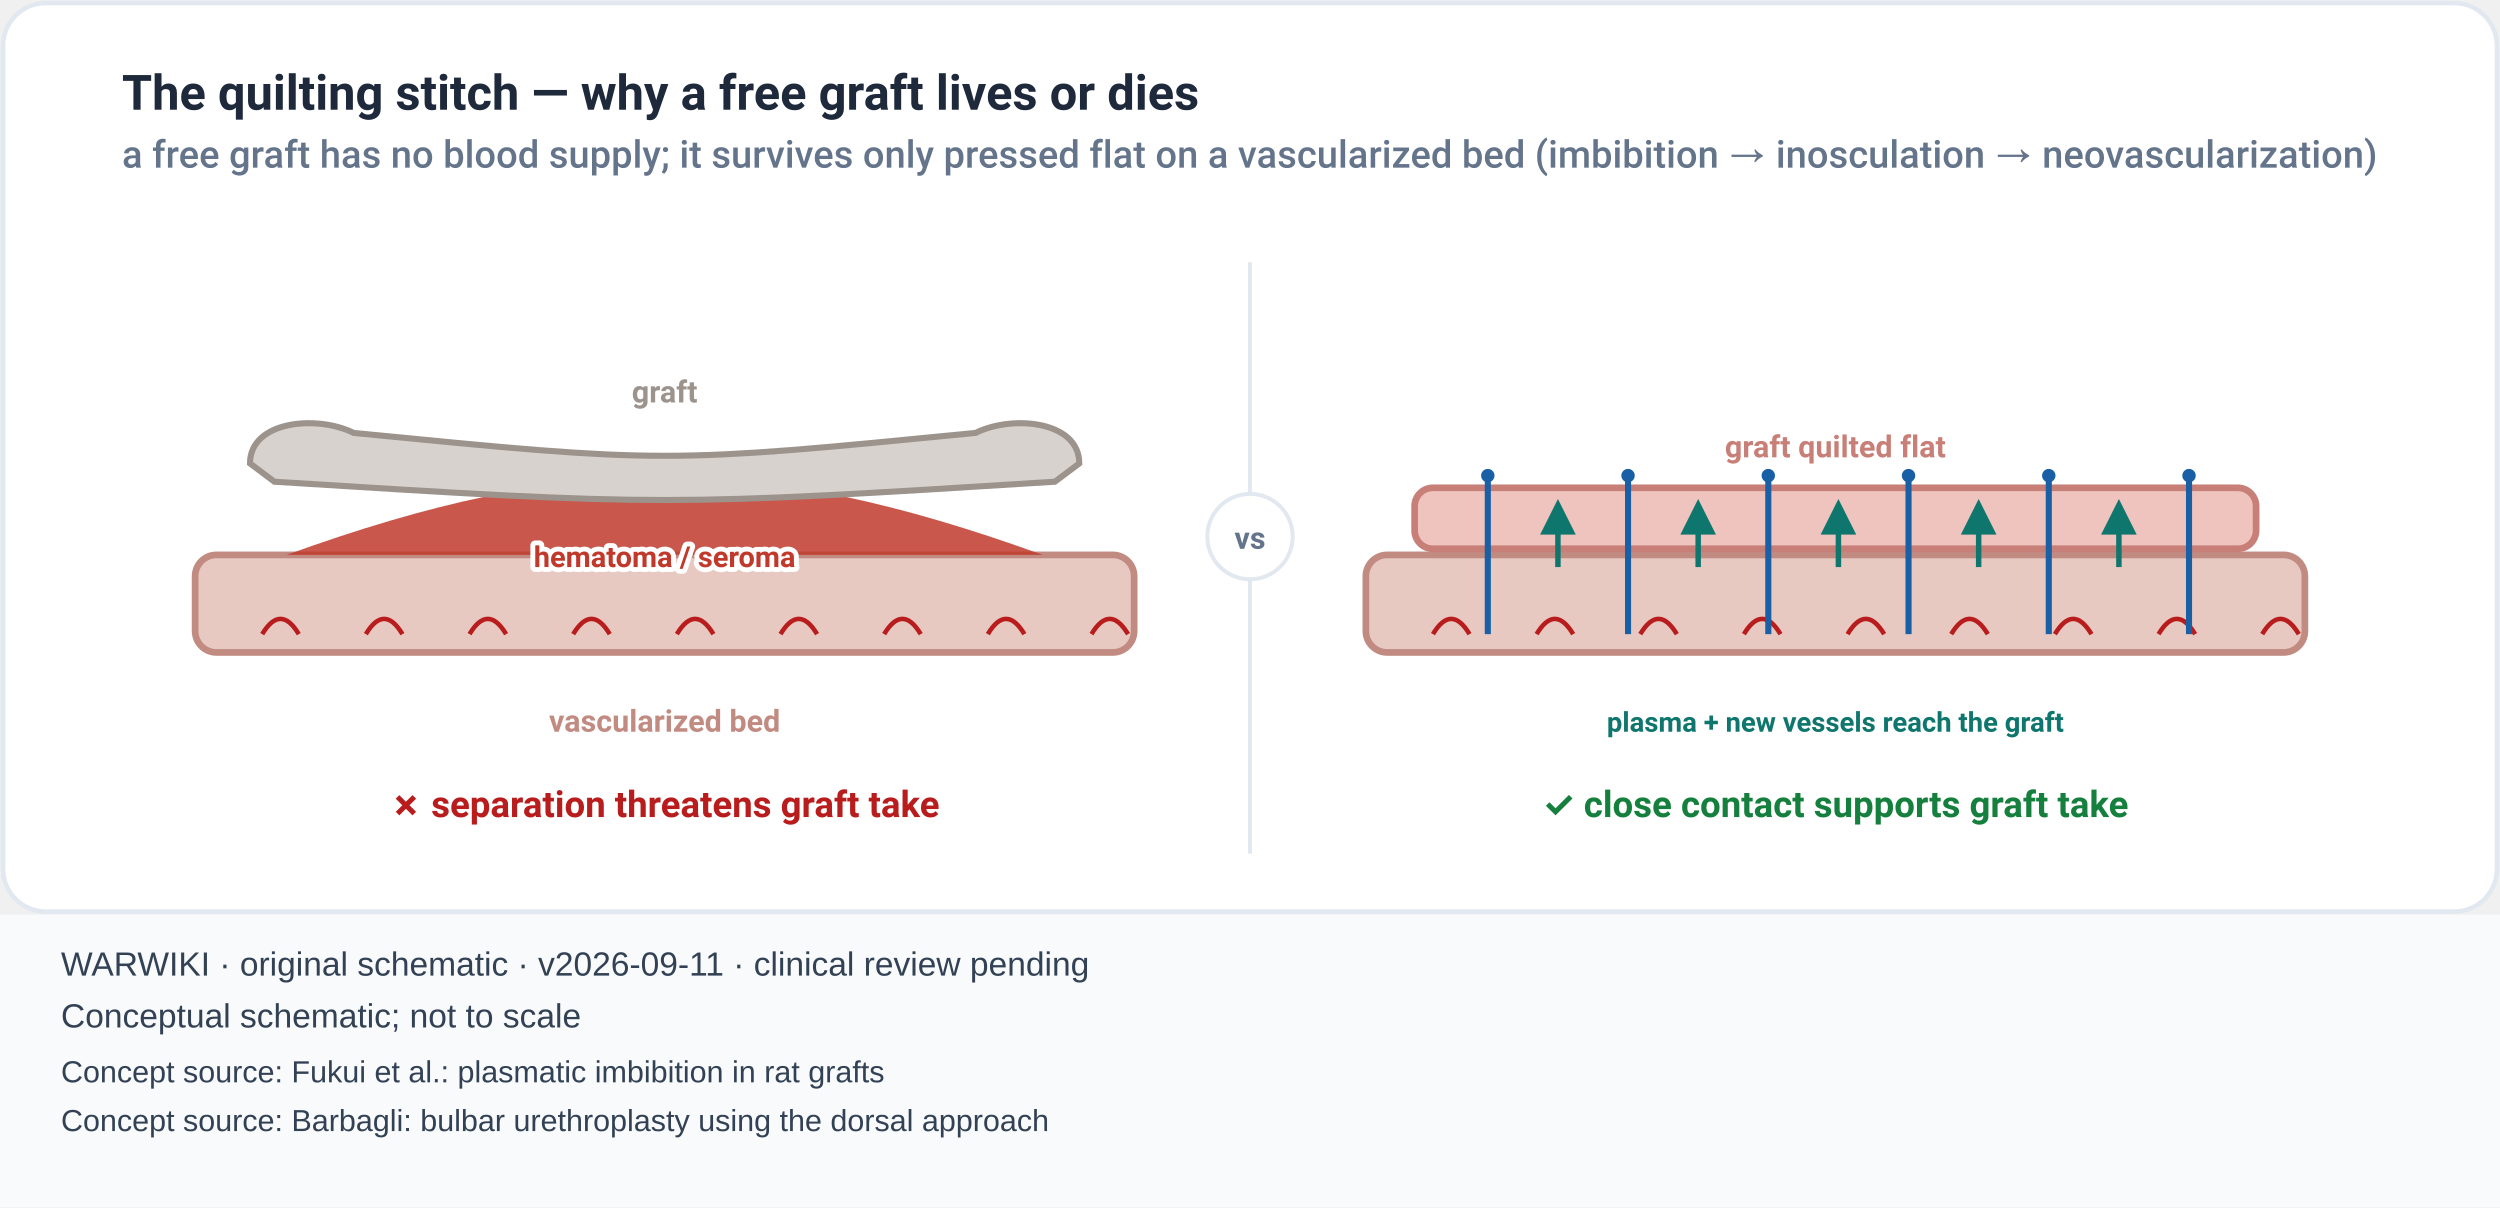
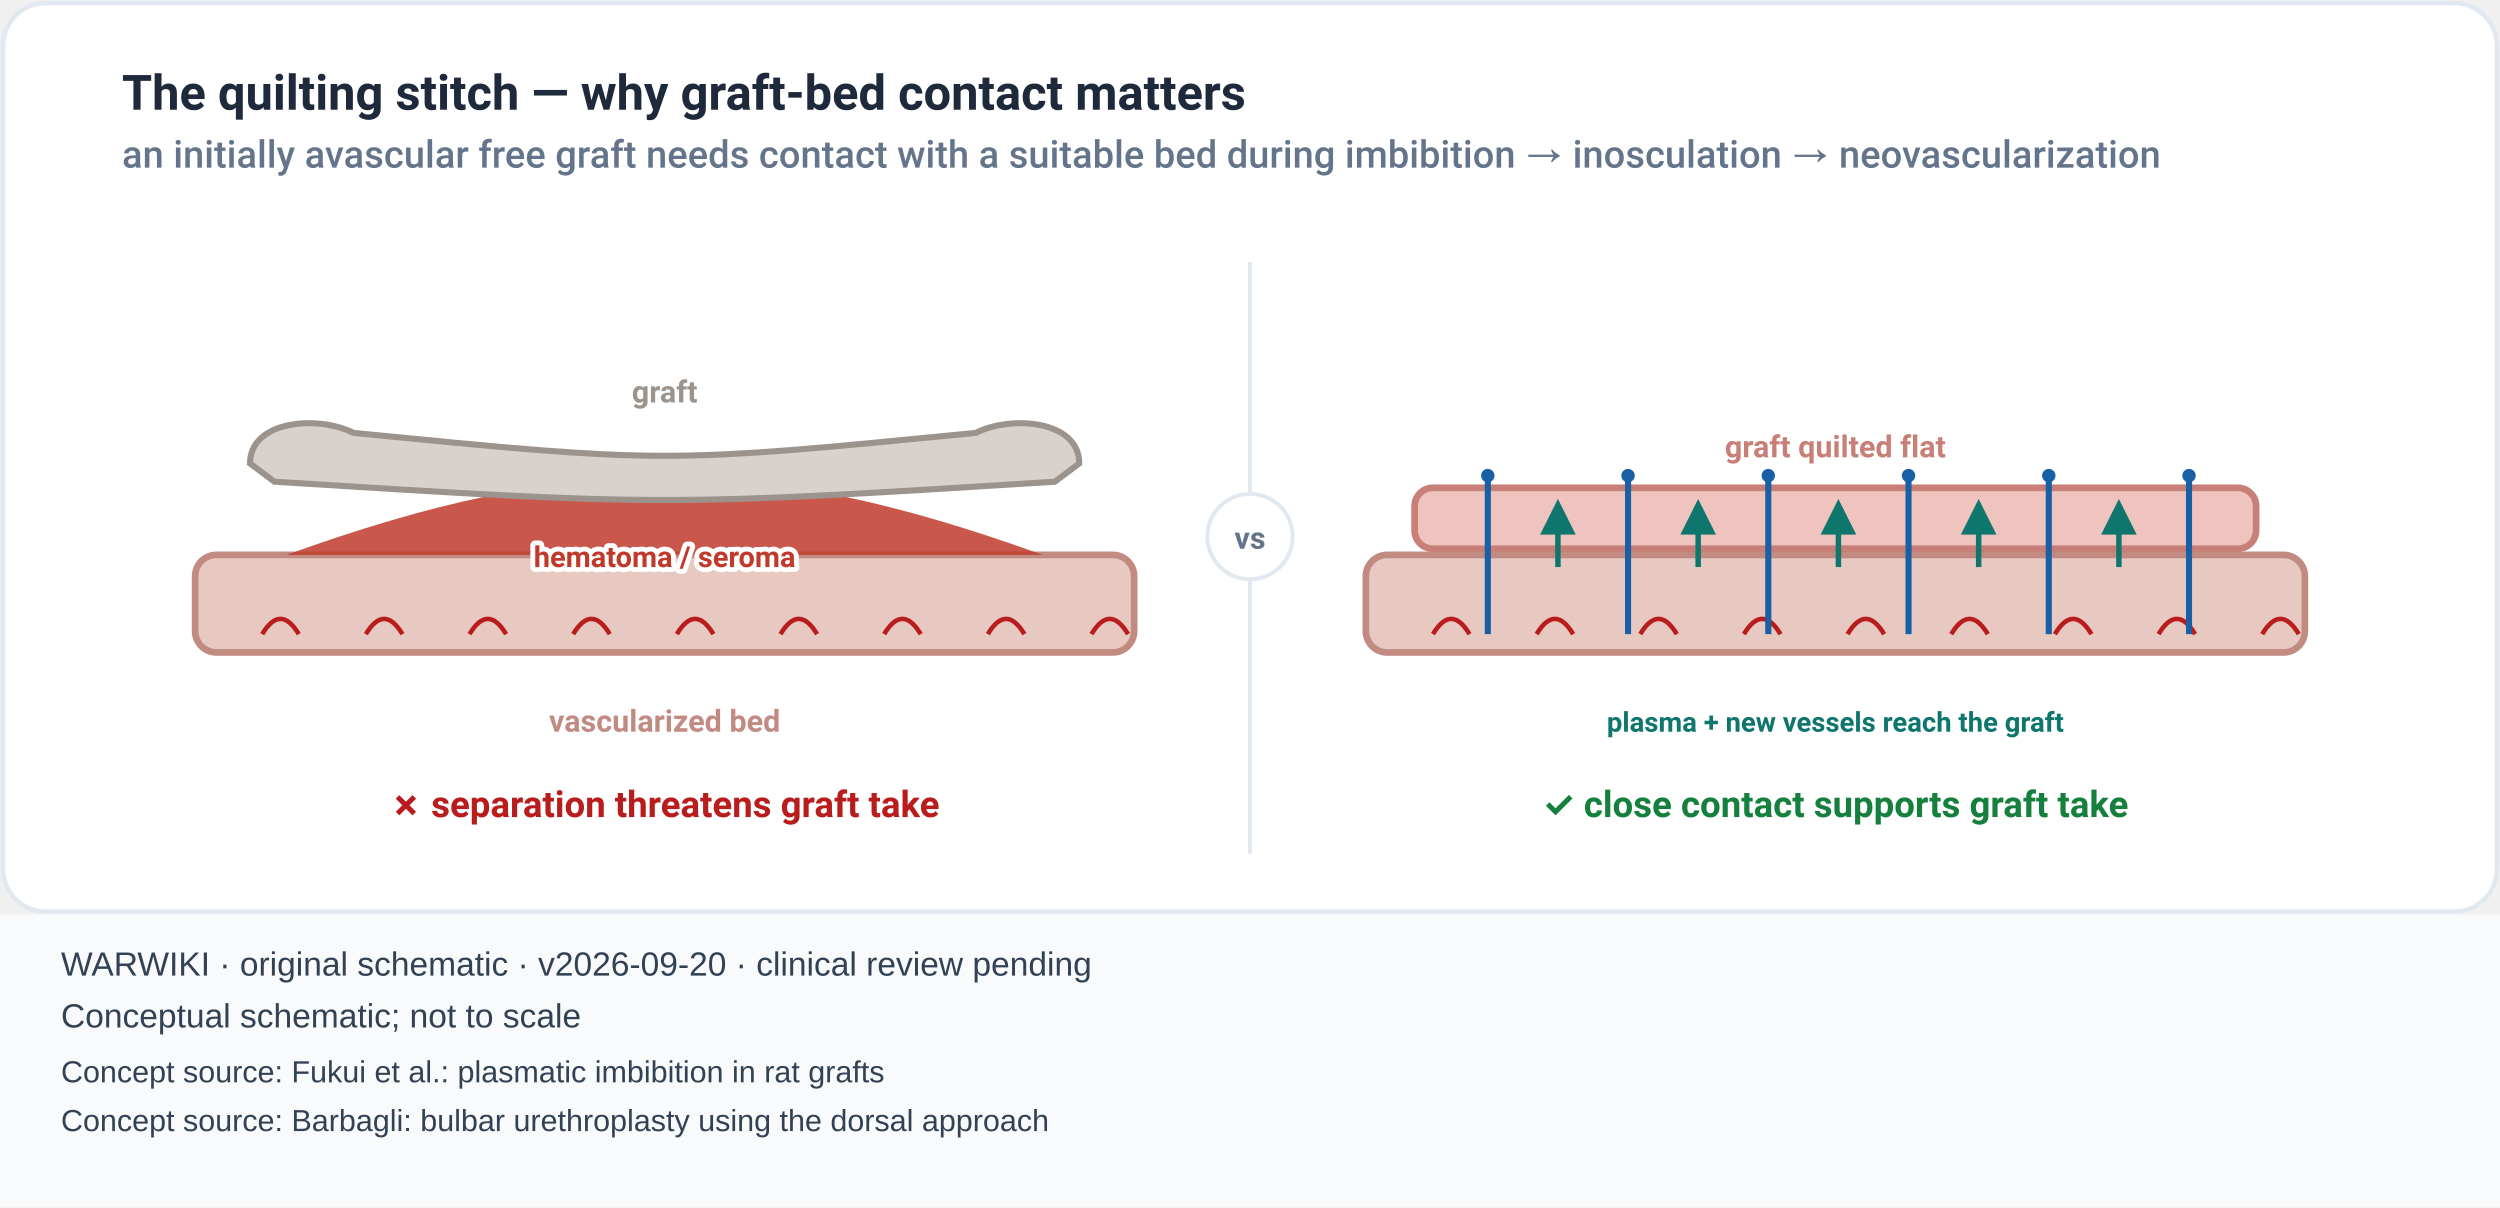
<svg xmlns="http://www.w3.org/2000/svg" viewBox="0 0 820 396" width="820" height="396" role="img" aria-labelledby="figure-title figure-description">
  <defs>
    <marker id="fd" viewBox="0 0 10 10" refX="8" refY="5" markerWidth="6.5" markerHeight="6.5" orient="auto-start-reverse">
      <path d="M0,0 L10,5 L0,10 z" fill="#0F766E" />
    </marker>
  </defs>
  <rect x="1" y="1" width="818" height="298" rx="14" fill="#FFFFFF" stroke="#E2E8F0" stroke-width="1.5" />
-   <text x="40" y="36" text-anchor="start" font-family="-apple-system, 'Segoe UI', Roboto, Helvetica, Arial, sans-serif" font-size="16" font-weight="700" fill="#1E293B">The quilting stitch — why a free graft lives or dies</text>
-   <text x="40" y="55" text-anchor="start" font-family="-apple-system, 'Segoe UI', Roboto, Helvetica, Arial, sans-serif" font-size="12.5" font-weight="500" fill="#64748B">a free graft has no blood supply; it survives only pressed flat on a vascularized bed (imbibition → inosculation → neovascularization)</text>
+   <text x="40" y="36" text-anchor="start" font-family="-apple-system, 'Segoe UI', Roboto, Helvetica, Arial, sans-serif" font-size="16" font-weight="700" fill="#1E293B">The quilting stitch — why graft-bed contact matters</text>
+   <text x="40" y="55" text-anchor="start" font-family="-apple-system, 'Segoe UI', Roboto, Helvetica, Arial, sans-serif" font-size="12.5" font-weight="500" fill="#64748B">an initially avascular free graft needs contact with a suitable bed during imbibition → inosculation → neovascularization</text>
  <rect x="64" y="182" width="308" height="32" rx="7" fill="#E7C9C2" stroke="#C18B82" stroke-width="2.2" />
  <path d="M 86 208 q 6 -10 12 0" fill="none" stroke="#B91C1C" stroke-width="1.5" />
  <path d="M 120 208 q 6 -10 12 0" fill="none" stroke="#B91C1C" stroke-width="1.5" />
  <path d="M 154 208 q 6 -10 12 0" fill="none" stroke="#B91C1C" stroke-width="1.5" />
  <path d="M 188 208 q 6 -10 12 0" fill="none" stroke="#B91C1C" stroke-width="1.5" />
  <path d="M 222 208 q 6 -10 12 0" fill="none" stroke="#B91C1C" stroke-width="1.5" />
  <path d="M 256 208 q 6 -10 12 0" fill="none" stroke="#B91C1C" stroke-width="1.5" />
  <path d="M 290 208 q 6 -10 12 0" fill="none" stroke="#B91C1C" stroke-width="1.5" />
  <path d="M 324 208 q 6 -10 12 0" fill="none" stroke="#B91C1C" stroke-width="1.5" />
  <path d="M 358 208 q 6 -10 12 0" fill="none" stroke="#B91C1C" stroke-width="1.5" />
  <path d="M 94 182 C 188 148 248 148 342 182 Z" fill="#C0392B" opacity="0.85" />
  <path d="M 82 152 C 82 138 104 136 116 142 C 218 152 218 152 320 142 C 332 136 354 138 354 152 L 346 158 C 218 166 218 166 90 158 Z" fill="#D8D2CE" stroke="#9C938C" stroke-width="2" />
  <text x="218" y="132" text-anchor="middle" font-family="-apple-system, 'Segoe UI', Roboto, Helvetica, Arial, sans-serif" font-size="10" font-weight="700" fill="#9C938C" paint-order="stroke" stroke="#FFFFFF" stroke-width="3.2" stroke-linejoin="round">graft</text>
  <text x="218" y="186" text-anchor="middle" font-family="-apple-system, 'Segoe UI', Roboto, Helvetica, Arial, sans-serif" font-size="9.5" font-weight="700" fill="#C0392B" paint-order="stroke" stroke="#FFFFFF" stroke-width="3.2" stroke-linejoin="round">hematoma / seroma</text>
  <text x="218" y="240" text-anchor="middle" font-family="-apple-system, 'Segoe UI', Roboto, Helvetica, Arial, sans-serif" font-size="10" font-weight="700" fill="#C18B82" paint-order="stroke" stroke="#FFFFFF" stroke-width="3.2" stroke-linejoin="round">vascularized bed</text>
  <text x="218" y="268" text-anchor="middle" font-family="-apple-system, 'Segoe UI', Roboto, Helvetica, Arial, sans-serif" font-size="12" font-weight="700" fill="#B91C1C">✗ separation threatens graft take</text>
  <rect x="448" y="182" width="308" height="32" rx="7" fill="#E7C9C2" stroke="#C18B82" stroke-width="2.2" />
  <path d="M 470 208 q 6 -10 12 0" fill="none" stroke="#B91C1C" stroke-width="1.5" />
  <path d="M 504 208 q 6 -10 12 0" fill="none" stroke="#B91C1C" stroke-width="1.5" />
  <path d="M 538 208 q 6 -10 12 0" fill="none" stroke="#B91C1C" stroke-width="1.5" />
  <path d="M 572 208 q 6 -10 12 0" fill="none" stroke="#B91C1C" stroke-width="1.5" />
  <path d="M 606 208 q 6 -10 12 0" fill="none" stroke="#B91C1C" stroke-width="1.5" />
  <path d="M 640 208 q 6 -10 12 0" fill="none" stroke="#B91C1C" stroke-width="1.5" />
  <path d="M 674 208 q 6 -10 12 0" fill="none" stroke="#B91C1C" stroke-width="1.5" />
  <path d="M 708 208 q 6 -10 12 0" fill="none" stroke="#B91C1C" stroke-width="1.5" />
  <path d="M 742 208 q 6 -10 12 0" fill="none" stroke="#B91C1C" stroke-width="1.5" />
  <rect x="464" y="160" width="276" height="20" rx="6" fill="#EFC4BE" stroke="#C77F77" stroke-width="2.2" />
  <line x1="488" y1="156" x2="488" y2="208" stroke="#185FA5" stroke-width="2" />
  <circle cx="488" cy="156" r="2.2" fill="#185FA5" />
  <line x1="534" y1="156" x2="534" y2="208" stroke="#185FA5" stroke-width="2" />
  <circle cx="534" cy="156" r="2.2" fill="#185FA5" />
  <line x1="580" y1="156" x2="580" y2="208" stroke="#185FA5" stroke-width="2" />
  <circle cx="580" cy="156" r="2.2" fill="#185FA5" />
  <line x1="626" y1="156" x2="626" y2="208" stroke="#185FA5" stroke-width="2" />
  <circle cx="626" cy="156" r="2.2" fill="#185FA5" />
  <line x1="672" y1="156" x2="672" y2="208" stroke="#185FA5" stroke-width="2" />
  <circle cx="672" cy="156" r="2.2" fill="#185FA5" />
  <line x1="718" y1="156" x2="718" y2="208" stroke="#185FA5" stroke-width="2" />
  <circle cx="718" cy="156" r="2.2" fill="#185FA5" />
  <line x1="511" y1="186" x2="511" y2="166" stroke="#0F766E" stroke-width="1.8" marker-end="url(#fd)" />
  <line x1="557" y1="186" x2="557" y2="166" stroke="#0F766E" stroke-width="1.8" marker-end="url(#fd)" />
  <line x1="603" y1="186" x2="603" y2="166" stroke="#0F766E" stroke-width="1.8" marker-end="url(#fd)" />
  <line x1="649" y1="186" x2="649" y2="166" stroke="#0F766E" stroke-width="1.8" marker-end="url(#fd)" />
  <line x1="695" y1="186" x2="695" y2="166" stroke="#0F766E" stroke-width="1.8" marker-end="url(#fd)" />
  <text x="602" y="150" text-anchor="middle" font-family="-apple-system, 'Segoe UI', Roboto, Helvetica, Arial, sans-serif" font-size="10" font-weight="700" fill="#C77F77" paint-order="stroke" stroke="#FFFFFF" stroke-width="3.2" stroke-linejoin="round">graft quilted flat</text>
  <text x="758" y="182" text-anchor="end" font-family="-apple-system, 'Segoe UI', Roboto, Helvetica, Arial, sans-serif" font-size="9" font-weight="700" fill="#185FA5" paint-order="stroke" stroke="#FFFFFF" stroke-width="3.2" stroke-linejoin="round" />
  <text x="602" y="240" text-anchor="middle" font-family="-apple-system, 'Segoe UI', Roboto, Helvetica, Arial, sans-serif" font-size="9" font-weight="600" fill="#0F766E" paint-order="stroke" stroke="#FFFFFF" stroke-width="3.2" stroke-linejoin="round">plasma + new vessels reach the graft</text>
  <text x="602" y="268" text-anchor="middle" font-family="-apple-system, 'Segoe UI', Roboto, Helvetica, Arial, sans-serif" font-size="12" font-weight="700" fill="#15803D">✓ close contact supports graft take</text>
  <line x1="410" y1="86" x2="410" y2="280" stroke="#E2E8F0" stroke-width="1.3" />
  <circle cx="410" cy="176" r="14" fill="#FFFFFF" stroke="#E2E8F0" stroke-width="1.3" />
  <text x="410" y="180" text-anchor="middle" font-family="-apple-system, 'Segoe UI', Roboto, Helvetica, Arial, sans-serif" font-size="10" font-weight="700" fill="#64748B">vs</text>
  <g id="figure-provenance">
    <rect x="0" y="300" width="820" height="96" fill="#F8FAFC" />
-     <text x="20" y="320" font-family="Arial, sans-serif" font-size="11" fill="#334155">WARWIKI · original schematic · v2026-09-11 · clinical review pending</text>
+     <text x="20" y="320" font-family="Arial, sans-serif" font-size="11" fill="#334155">WARWIKI · original schematic · v2026-09-20 · clinical review pending</text>
    <text x="20" y="337" font-family="Arial, sans-serif" font-size="11" fill="#334155">Conceptual schematic; not to scale</text>
    <a href="https://pubmed.ncbi.nlm.nih.gov/1535840/">
      <text x="20" y="355" font-family="Arial, sans-serif" font-size="10" fill="#334155">Concept source: Fukui et al.: plasmatic imbibition in rat grafts</text>
    </a>
    <a href="https://pubmed.ncbi.nlm.nih.gov/15745501/">
      <text x="20" y="371" font-family="Arial, sans-serif" font-size="10" fill="#334155">Concept source: Barbagli: bulbar urethroplasty using the dorsal approach</text>
    </a>
  </g>
</svg>
